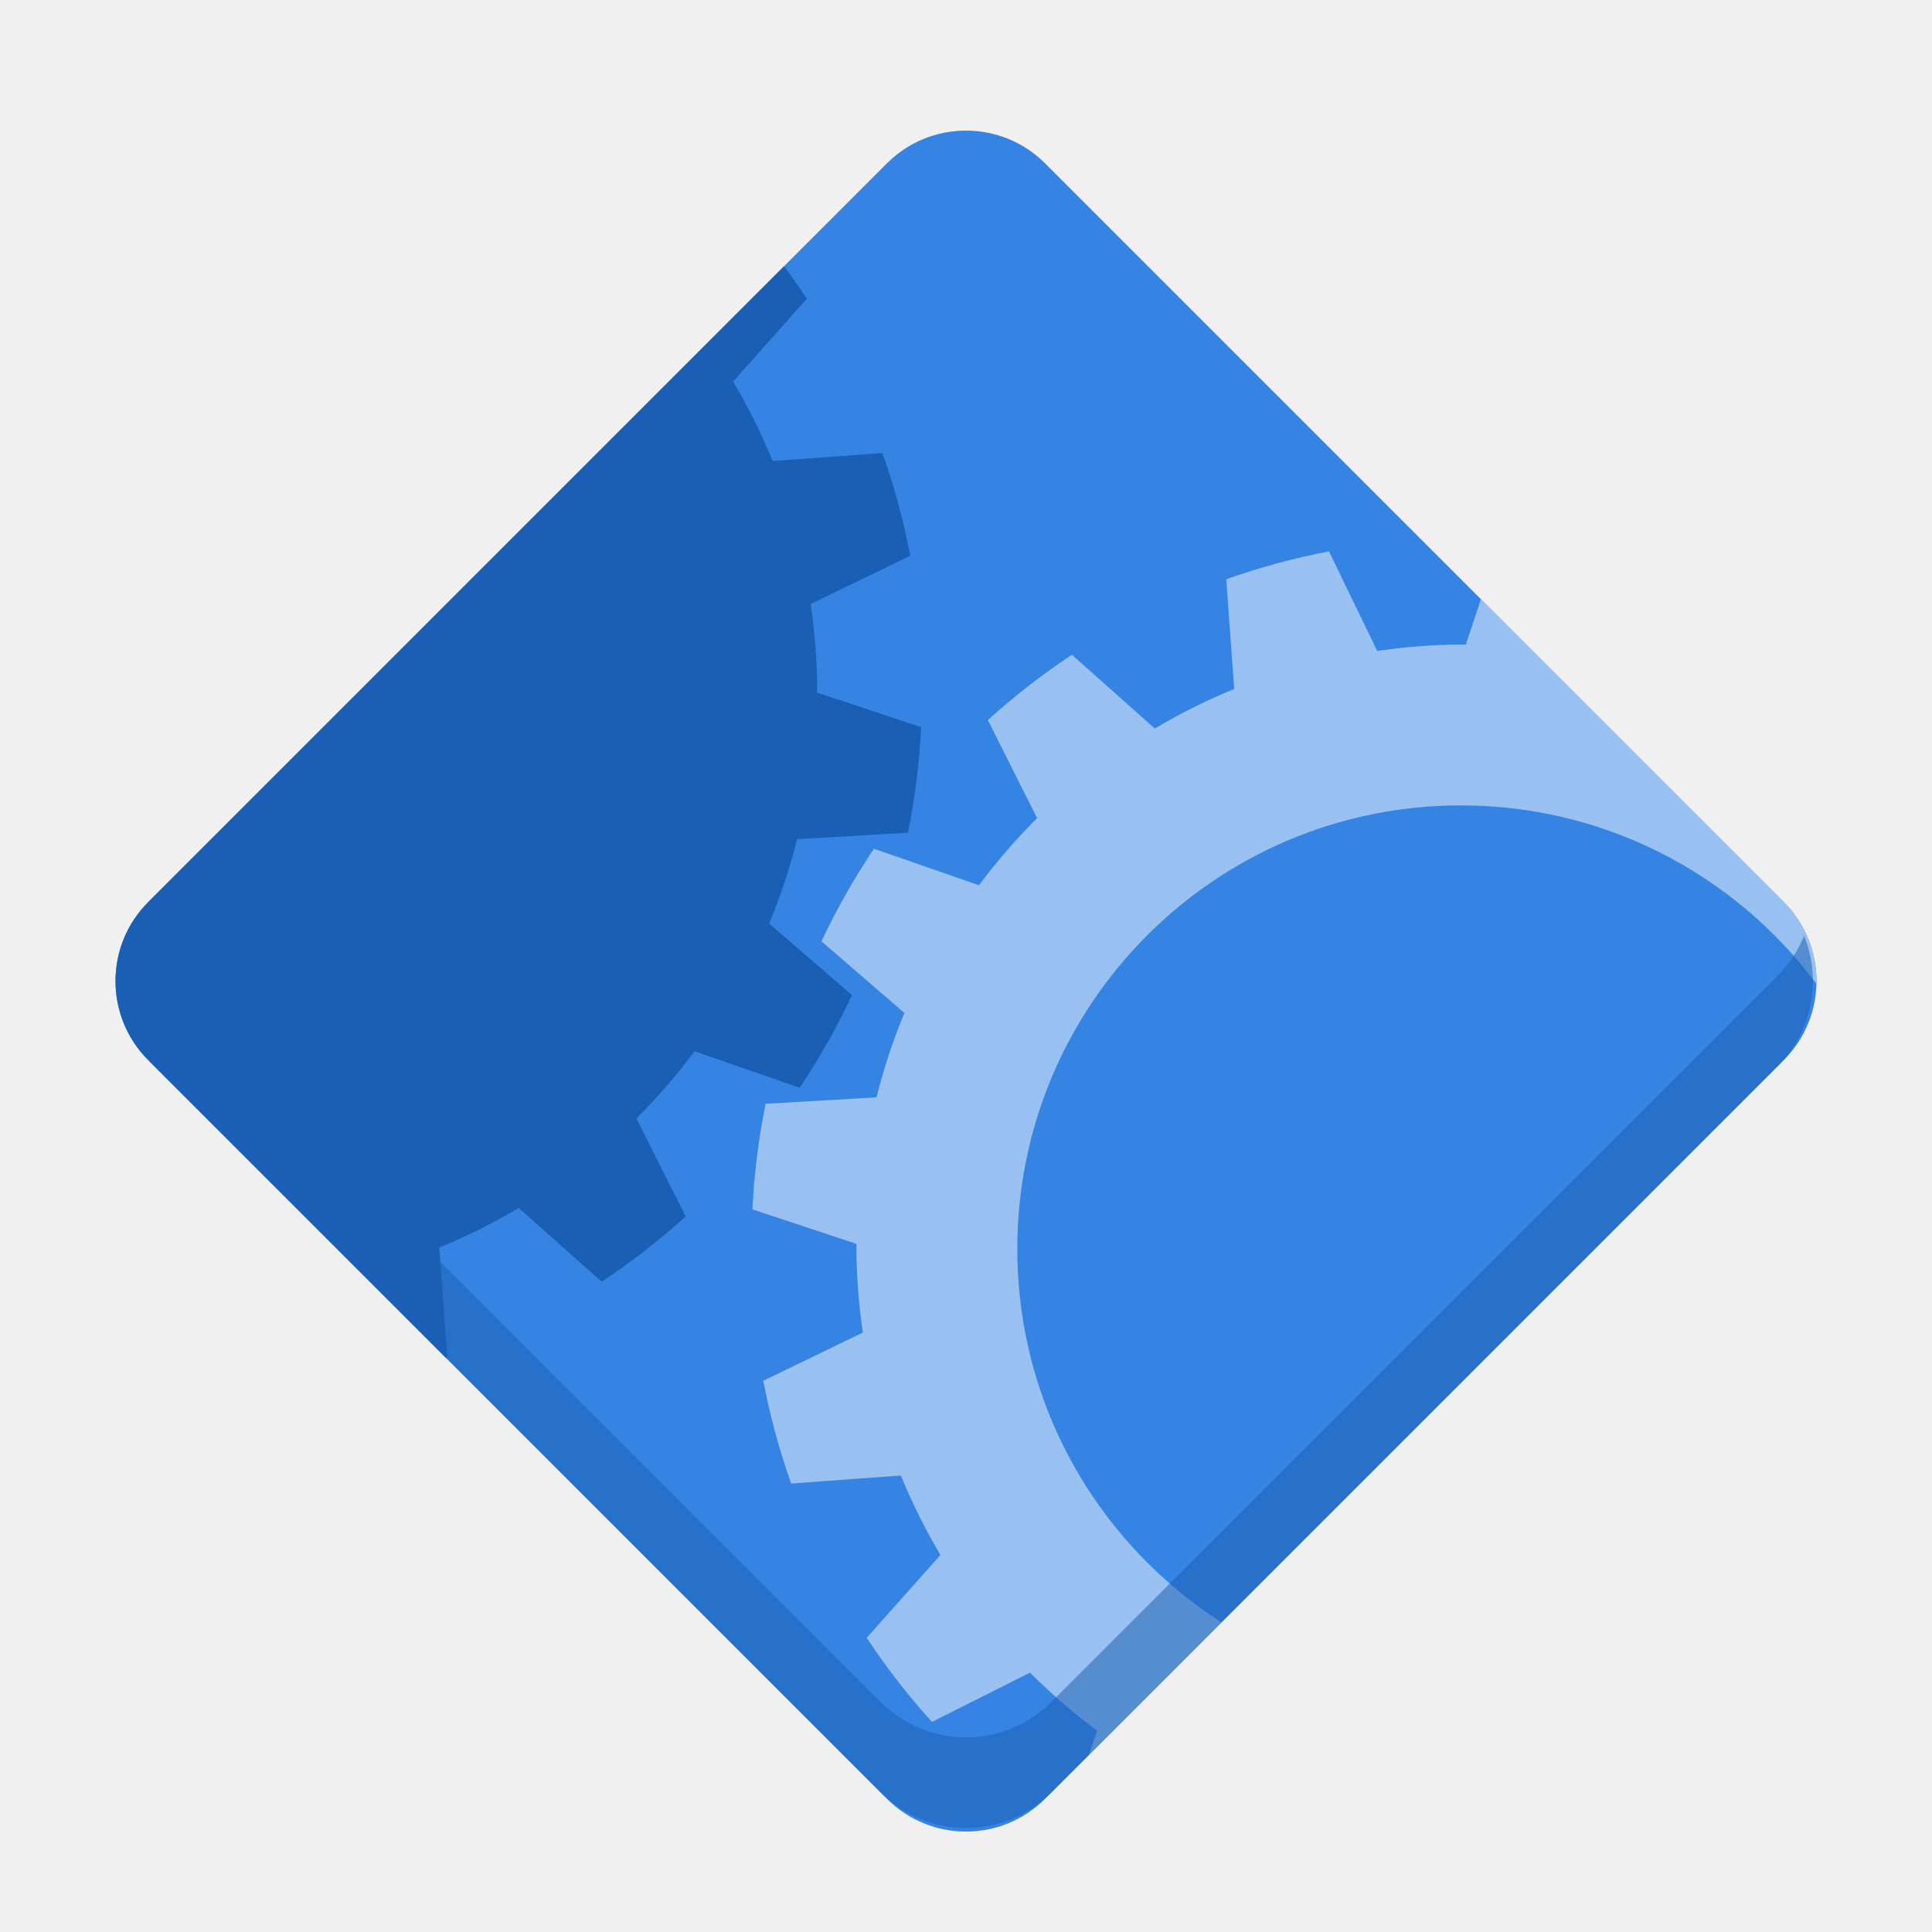
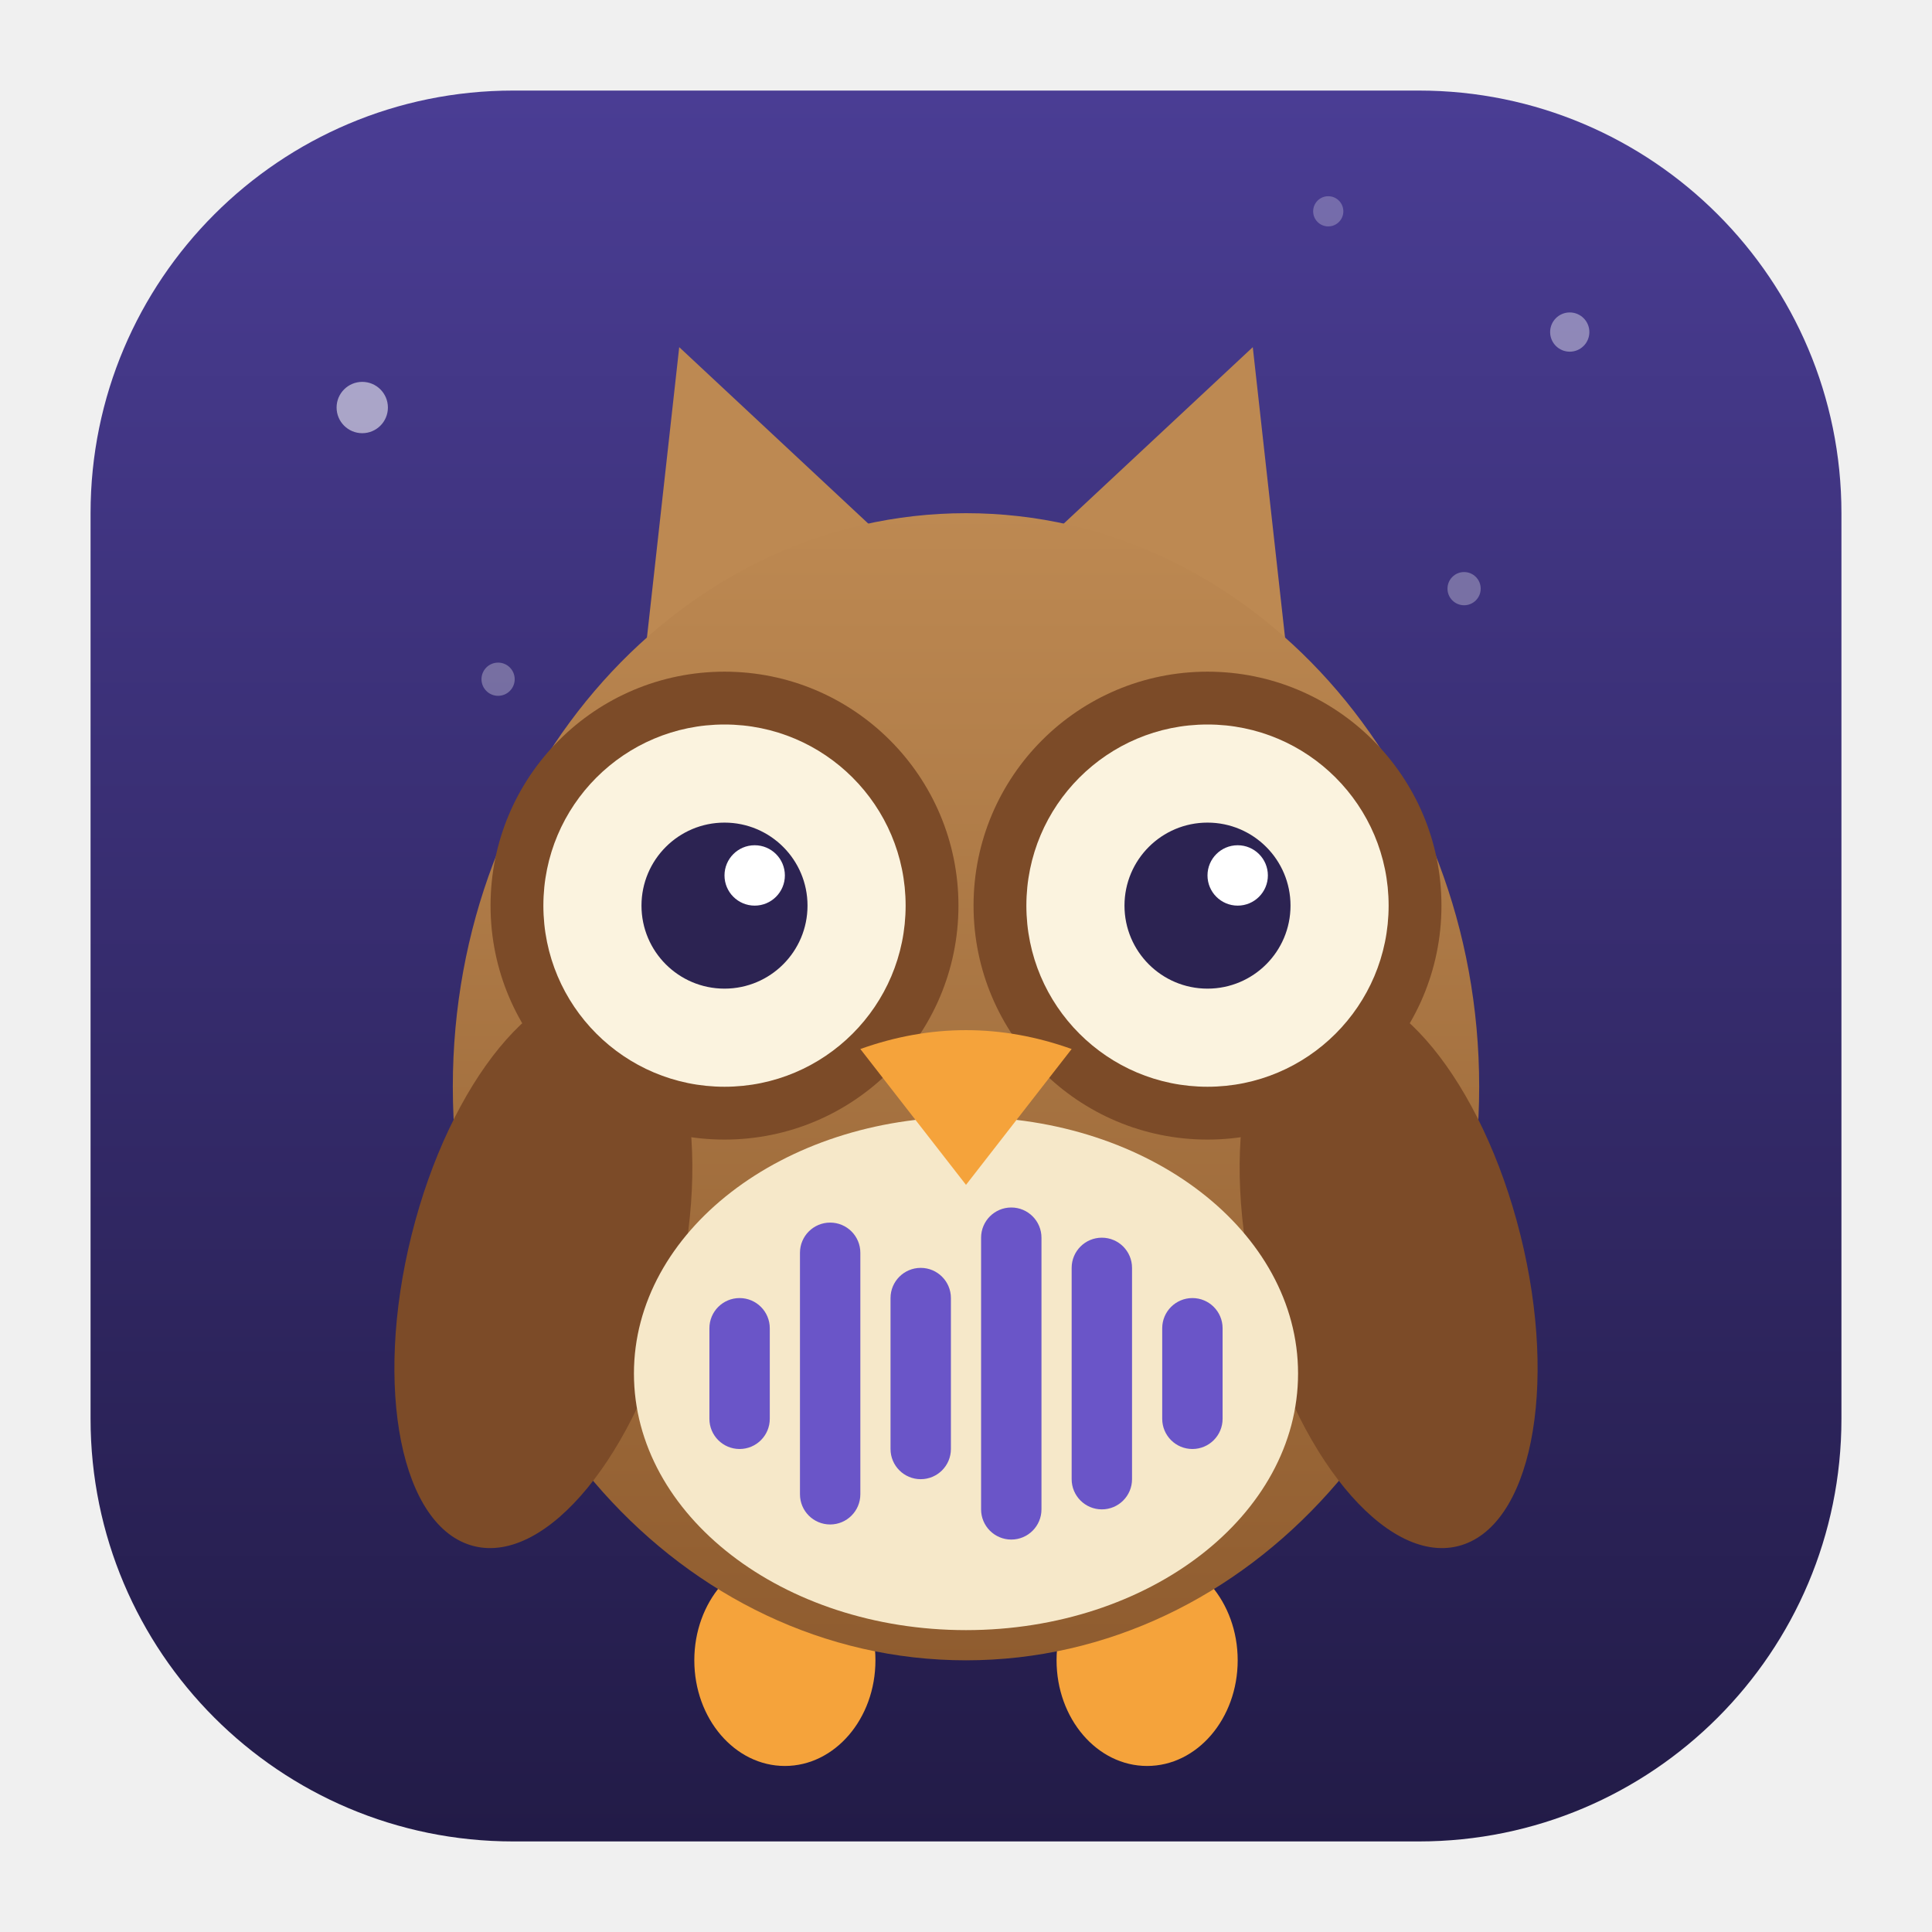
- <svg xmlns="http://www.w3.org/2000/svg" width="33.75mm" height="33.75mm" viewBox="0 0 33.75 33.75" version="1.1" id="svg974">
-   <defs id="defs968">
-     <clipPath clipPathUnits="userSpaceOnUse" id="clipPath18689">
-       <rect clip-path="none" transform="rotate(45)" ry="32" rx="32" y="123.999" x="486.037" height="362.943" width="362.943" id="rect18691" style="display:inline;opacity:1;vector-effect:none;fill:#4a86cf;fill-opacity:1;stroke:none;stroke-width:26.067;stroke-linecap:butt;stroke-linejoin:miter;stroke-miterlimit:4;stroke-dasharray:none;stroke-dashoffset:0;stroke-opacity:1;marker:none;marker-start:none;marker-mid:none;marker-end:none;paint-order:normal;enable-background:new" />
-     </clipPath>
-     <clipPath clipPathUnits="userSpaceOnUse" id="clipPath18689-3">
-       <rect clip-path="none" transform="rotate(45)" ry="32" rx="32" y="123.999" x="486.037" height="362.943" width="362.943" id="rect18691-6" style="display:inline;opacity:1;vector-effect:none;fill:#4a86cf;fill-opacity:1;stroke:none;stroke-width:26.067;stroke-linecap:butt;stroke-linejoin:miter;stroke-miterlimit:4;stroke-dasharray:none;stroke-dashoffset:0;stroke-opacity:1;marker:none;marker-start:none;marker-mid:none;marker-end:none;paint-order:normal;enable-background:new" />
-     </clipPath>
+ <svg xmlns="http://www.w3.org/2000/svg" width="128" height="128" viewBox="0 0 128 128">
+   <defs>
+     <linearGradient id="night" x1="0" y1="0" x2="0" y2="1">
+       <stop offset="0" stop-color="#4a3d94" />
+       <stop offset="1" stop-color="#221b47" />
+     </linearGradient>
+     <linearGradient id="plumage" x1="0" y1="0" x2="0" y2="1">
+       <stop offset="0" stop-color="#bd8952" />
+       <stop offset="1" stop-color="#8f5c2f" />
+     </linearGradient>
  </defs>
-   <g id="layer1" transform="translate(-61.81982,-103.944)">
-     <g transform="matrix(0.2636723,0,0,0.2636723,61.81982,-529.397)" style="display:inline;stroke-width:0.25;enable-background:new" id="g1836">
-       <g transform="matrix(0.25,0,0,0.25,0,2295)" id="g18818" style="stroke-width:0.25">
-         <g style="stroke-width:0.27" transform="matrix(0.9260519,0,0,0.9260519,18.93073,50.87633)" id="g18590">
-           <g style="stroke-width:0.27" id="g18681" clip-path="url(#clipPath18689-3)">
-             <rect style="opacity:1;vector-effect:none;fill:#3584e4;fill-opacity:1;stroke:none;stroke-width:8.221;stroke-linecap:butt;stroke-linejoin:miter;stroke-miterlimit:4;stroke-dasharray:none;stroke-dashoffset:0;stroke-opacity:1;marker:none;marker-start:none;marker-mid:none;marker-end:none;paint-order:normal" id="rect18571" width="424" height="424" x="458.337" y="90.642" rx="10.092" ry="10.092" transform="matrix(0.6052817,0.6052817,-0.6052817,0.6052817,33.44063,99.07363)" clip-path="none" />
-             <circle style="opacity:1;vector-effect:none;fill:#f66151;fill-opacity:1;stroke:none;stroke-width:7.037;stroke-linecap:butt;stroke-linejoin:miter;stroke-miterlimit:4;stroke-dasharray:none;stroke-dashoffset:0;stroke-opacity:1;marker:none;marker-start:none;marker-mid:none;marker-end:none;paint-order:normal" id="path18706" cx="0" cy="0" r="0" transform="translate(0,-212)" />
-             <circle style="opacity:1;vector-effect:none;fill:#f66151;fill-opacity:1;stroke:none;stroke-width:7.037;stroke-linecap:butt;stroke-linejoin:miter;stroke-miterlimit:4;stroke-dasharray:none;stroke-dashoffset:0;stroke-opacity:1;marker:none;marker-start:none;marker-mid:none;marker-end:none;paint-order:normal" id="path18708" cx="0" cy="0" r="0" transform="translate(0,-212)" />
-             <path style="display:inline;opacity:1;vector-effect:none;fill:#98c1f1;fill-opacity:1;stroke:none;stroke-width:7.037;stroke-linecap:butt;stroke-linejoin:miter;stroke-miterlimit:4;stroke-dasharray:none;stroke-dashoffset:0;stroke-opacity:1;marker:none;marker-start:none;marker-mid:none;marker-end:none;paint-order:normal;enable-background:new" d="m 408.92,561.918 -9.886,29.829 a 172.971,172.971 0 0 0 -1.427,-0.071 172.971,172.971 0 0 0 -23.929,1.852 l -13.801,-28.501 a 203.293,203.293 0 0 0 -29.401,7.972 l 2.286,31.405 a 172.971,172.971 0 0 0 -22.732,11.319 l -23.718,-21.103 a 203.293,203.293 0 0 0 -24.059,18.674 l 14.099,28.073 a 172.971,172.971 0 0 0 -16.636,19.211 l -30.058,-10.448 a 203.293,203.293 0 0 0 -15.017,26.488 l 23.73,20.507 a 172.971,172.971 0 0 0 -7.985,24.143 l -31.73,1.849 a 203.293,203.293 0 0 0 -3.778,30.217 l 29.829,9.886 a 172.971,172.971 0 0 0 -0.071,1.427 172.971,172.971 0 0 0 1.852,23.929 l -28.501,13.801 a 203.293,203.293 0 0 0 7.972,29.401 l 31.405,-2.286 a 172.971,172.971 0 0 0 11.319,22.732 l -21.103,23.718 a 203.293,203.293 0 0 0 18.674,24.059 l 28.073,-14.099 a 172.971,172.971 0 0 0 19.211,16.636 l -10.448,30.058 a 203.293,203.293 0 0 0 26.488,15.017 l 20.507,-23.73 a 172.971,172.971 0 0 0 24.143,7.985 l 1.849,31.73 a 203.293,203.293 0 0 0 30.217,3.778 l 9.886,-29.829 a 172.971,172.971 0 0 0 1.427,0.071 172.971,172.971 0 0 0 23.929,-1.852 l 13.801,28.501 a 203.293,203.293 0 0 0 29.401,-7.972 l -2.286,-31.405 a 172.971,172.971 0 0 0 22.732,-11.319 l 23.718,21.103 A 203.293,203.293 0 0 0 532.96,916 l -14.099,-28.073 a 172.971,172.971 0 0 0 16.636,-19.211 l 30.058,10.448 a 203.293,203.293 0 0 0 15.017,-26.488 l -23.73,-20.507 a 172.971,172.971 0 0 0 7.985,-24.143 l 31.73,-1.849 a 203.293,203.293 0 0 0 3.778,-30.217 l -29.829,-9.886 a 172.971,172.971 0 0 0 0.071,-1.427 172.971,172.971 0 0 0 -1.852,-23.929 l 28.501,-13.801 a 203.293,203.293 0 0 0 -7.972,-29.401 l -31.405,2.286 a 172.971,172.971 0 0 0 -11.319,-22.732 l 21.103,-23.718 a 203.293,203.293 0 0 0 -18.674,-24.059 l -28.073,14.099 a 172.971,172.971 0 0 0 -19.211,-16.636 l 10.448,-30.058 A 203.293,203.293 0 0 0 485.636,581.681 l -20.507,23.73 a 172.971,172.971 0 0 0 -24.143,-7.985 l -1.849,-31.73 a 203.293,203.293 0 0 0 -30.217,-3.778 z M 397.607,637.722 A 126.926,126.926 0 0 1 524.532,764.647 126.926,126.926 0 0 1 397.607,891.572 126.926,126.926 0 0 1 270.682,764.647 126.926,126.926 0 0 1 397.607,637.722 Z" id="path18717-4" />
-             <path id="path18758" d="m 51.748,401.284 -9.886,29.829 c -0.476,-0.026 -0.951,-0.05 -1.427,-0.071 -8.01,0.062 -16.005,0.681 -23.929,1.852 L 2.706,404.392 c -9.986,1.918 -19.814,4.583 -29.401,7.972 l 2.286,31.405 c -7.844,3.211 -15.442,6.994 -22.732,11.319 l -23.718,-21.103 c -8.475,5.614 -16.518,11.857 -24.059,18.674 l 14.099,28.073 c -6.009,5.987 -11.569,12.408 -16.636,19.211 l -30.058,-10.448 c -5.661,8.442 -10.68,17.296 -15.017,26.488 l 23.73,20.507 c -3.25,7.841 -5.919,15.91 -7.985,24.143 l -31.73,1.849 c -2.013,9.964 -3.276,20.064 -3.778,30.217 l 29.829,9.886 c -0.026,0.476 -0.05,0.951 -0.071,1.427 0.062,8.01 0.681,16.005 1.852,23.929 l -28.501,13.801 c 1.918,9.986 4.583,19.814 7.972,29.401 l 31.405,-2.286 c 3.211,7.844 6.994,15.442 11.319,22.732 l -21.103,23.718 c 5.614,8.475 11.857,16.518 18.674,24.059 l 28.073,-14.099 c 5.987,6.009 12.408,11.569 19.211,16.636 l -10.448,30.058 c 8.442,5.661 17.296,10.68 26.488,15.017 l 20.507,-23.73 c 7.841,3.25 15.91,5.919 24.143,7.985 l 1.849,31.73 c 9.964,2.013 20.064,3.276 30.217,3.778 l 9.886,-29.829 c 0.476,0.026 0.951,0.05 1.427,0.071 8.01,-0.062 16.005,-0.681 23.929,-1.852 l 13.801,28.501 c 9.986,-1.918 19.814,-4.583 29.401,-7.972 l -2.286,-31.405 c 7.844,-3.211 15.442,-6.994 22.732,-11.319 l 23.718,21.103 c 8.475,-5.614 16.518,-11.857 24.059,-18.674 l -14.099,-28.073 c 6.009,-5.987 11.569,-12.408 16.636,-19.211 l 30.058,10.448 c 5.661,-8.442 10.68,-17.296 15.017,-26.488 l -23.73,-20.507 c 3.25,-7.841 5.919,-15.91 7.985,-24.143 l 31.73,-1.849 c 2.013,-9.964 3.276,-20.064 3.778,-30.217 l -29.829,-9.886 c 0.026,-0.476 0.05,-0.951 0.071,-1.427 -0.062,-8.01 -0.681,-16.005 -1.852,-23.929 l 28.501,-13.801 c -1.918,-9.986 -4.583,-19.814 -7.972,-29.401 l -31.405,2.286 c -3.211,-7.844 -6.994,-15.442 -11.319,-22.732 l 21.103,-23.718 c -5.614,-8.475 -11.857,-16.518 -18.674,-24.059 l -28.073,14.099 c -5.987,-6.009 -12.408,-11.569 -19.211,-16.636 l 10.448,-30.058 c -8.442,-5.661 -17.296,-10.68 -26.488,-15.017 l -20.507,23.73 c -7.841,-3.25 -15.91,-5.919 -24.143,-7.985 l -1.849,-31.73 c -9.964,-2.013 -20.064,-3.276 -30.217,-3.778 z" style="display:inline;opacity:1;vector-effect:none;fill:#1a5fb4;fill-opacity:1;stroke:none;stroke-width:7.037;stroke-linecap:butt;stroke-linejoin:miter;stroke-miterlimit:4;stroke-dasharray:none;stroke-dashoffset:0;stroke-opacity:1;marker:none;marker-start:none;marker-mid:none;marker-end:none;paint-order:normal;enable-background:new" />
-           </g>
-         </g>
-         <path style="display:inline;opacity:0.534;vector-effect:none;fill:#1a5fb4;fill-opacity:1;stroke:none;stroke-width:1.629;stroke-linecap:butt;stroke-linejoin:miter;stroke-miterlimit:4;stroke-dasharray:none;stroke-dashoffset:0;stroke-opacity:1;marker:none;marker-start:none;marker-mid:none;marker-end:none;paint-order:normal;enable-background:new" clip-path="none" d="m 8.477,2676 c -1.171,2.887 -0.583,6.308 1.766,8.656 l 48.102,48.102 c 3.134,3.134 8.179,3.134 11.312,0 l 48.102,-48.102 c 2.348,-2.348 2.937,-5.77 1.766,-8.656 -0.392,0.966 -0.98,1.871 -1.766,2.656 l -48.102,48.102 c -3.134,3.134 -8.179,3.134 -11.312,0 L 10.242,2678.656 C 9.457,2677.871 8.868,2676.965 8.477,2676 Z" transform="matrix(4,0,0,4,0,-10028)" id="rect18571-6" />
-       </g>
-       <rect y="2402" x="-1.5000001e-06" height="128" width="128" id="rect9125-7-2" style="display:inline;opacity:1;vector-effect:none;fill:none;fill-opacity:1;stroke:none;stroke-width:1.25;stroke-linecap:butt;stroke-linejoin:miter;stroke-miterlimit:4;stroke-dasharray:none;stroke-dashoffset:0;stroke-opacity:1;marker:none;marker-start:none;marker-mid:none;marker-end:none;paint-order:normal;enable-background:new" />
-     </g>
+   <rect x="6" y="6" width="116" height="116" rx="28" fill="url(#night)" />
+   <circle cx="24" cy="27" r="1.7" fill="#ffffff" opacity="0.55" />
+   <circle cx="104" cy="22" r="1.3" fill="#ffffff" opacity="0.4" />
+   <circle cx="97" cy="39" r="1.1" fill="#ffffff" opacity="0.3" />
+   <circle cx="33" cy="45" r="1.1" fill="#ffffff" opacity="0.3" />
+   <circle cx="88" cy="14" r="1.0" fill="#ffffff" opacity="0.25" />
+   <ellipse cx="52" cy="110" rx="6" ry="7" fill="#f5a33b" />
+   <ellipse cx="76" cy="110" rx="6" ry="7" fill="#f5a33b" />
+   <polygon points="42,50 45,23 60,37" fill="#bd8952" />
+   <polygon points="86,50 83,23 68,37" fill="#bd8952" />
+   <ellipse cx="64" cy="72" rx="34" ry="38" fill="url(#plumage)" />
+   <ellipse cx="36" cy="84" rx="9" ry="19" fill="#7c4b28" transform="rotate(14 36 84)" />
+   <ellipse cx="92" cy="84" rx="9" ry="19" fill="#7c4b28" transform="rotate(-14 92 84)" />
+   <ellipse cx="64" cy="91" rx="22" ry="17" fill="#f6e8c9" />
+   <g fill="#6a55c8">
+     <rect x="47" y="86" width="4" height="10" rx="2" />
+     <rect x="53" y="81" width="4" height="20" rx="2" />
+     <rect x="59" y="84" width="4" height="14" rx="2" />
+     <rect x="65" y="80" width="4" height="22" rx="2" />
+     <rect x="71" y="82" width="4" height="18" rx="2" />
+     <rect x="77" y="86" width="4" height="10" rx="2" />
  </g>
+   <circle cx="48" cy="60" r="15.5" fill="#7c4b28" />
+   <circle cx="80" cy="60" r="15.5" fill="#7c4b28" />
+   <circle cx="48" cy="60" r="12" fill="#fbf3df" />
+   <circle cx="80" cy="60" r="12" fill="#fbf3df" />
+   <circle cx="48" cy="60" r="5.5" fill="#2c2352" />
+   <circle cx="80" cy="60" r="5.5" fill="#2c2352" />
+   <circle cx="50" cy="58" r="2" fill="#ffffff" />
+   <circle cx="82" cy="58" r="2" fill="#ffffff" />
+   <path d="M 57 69.5 Q 64 67 71 69.5 L 64 78.5 Z" fill="#f5a33b" />
</svg>
